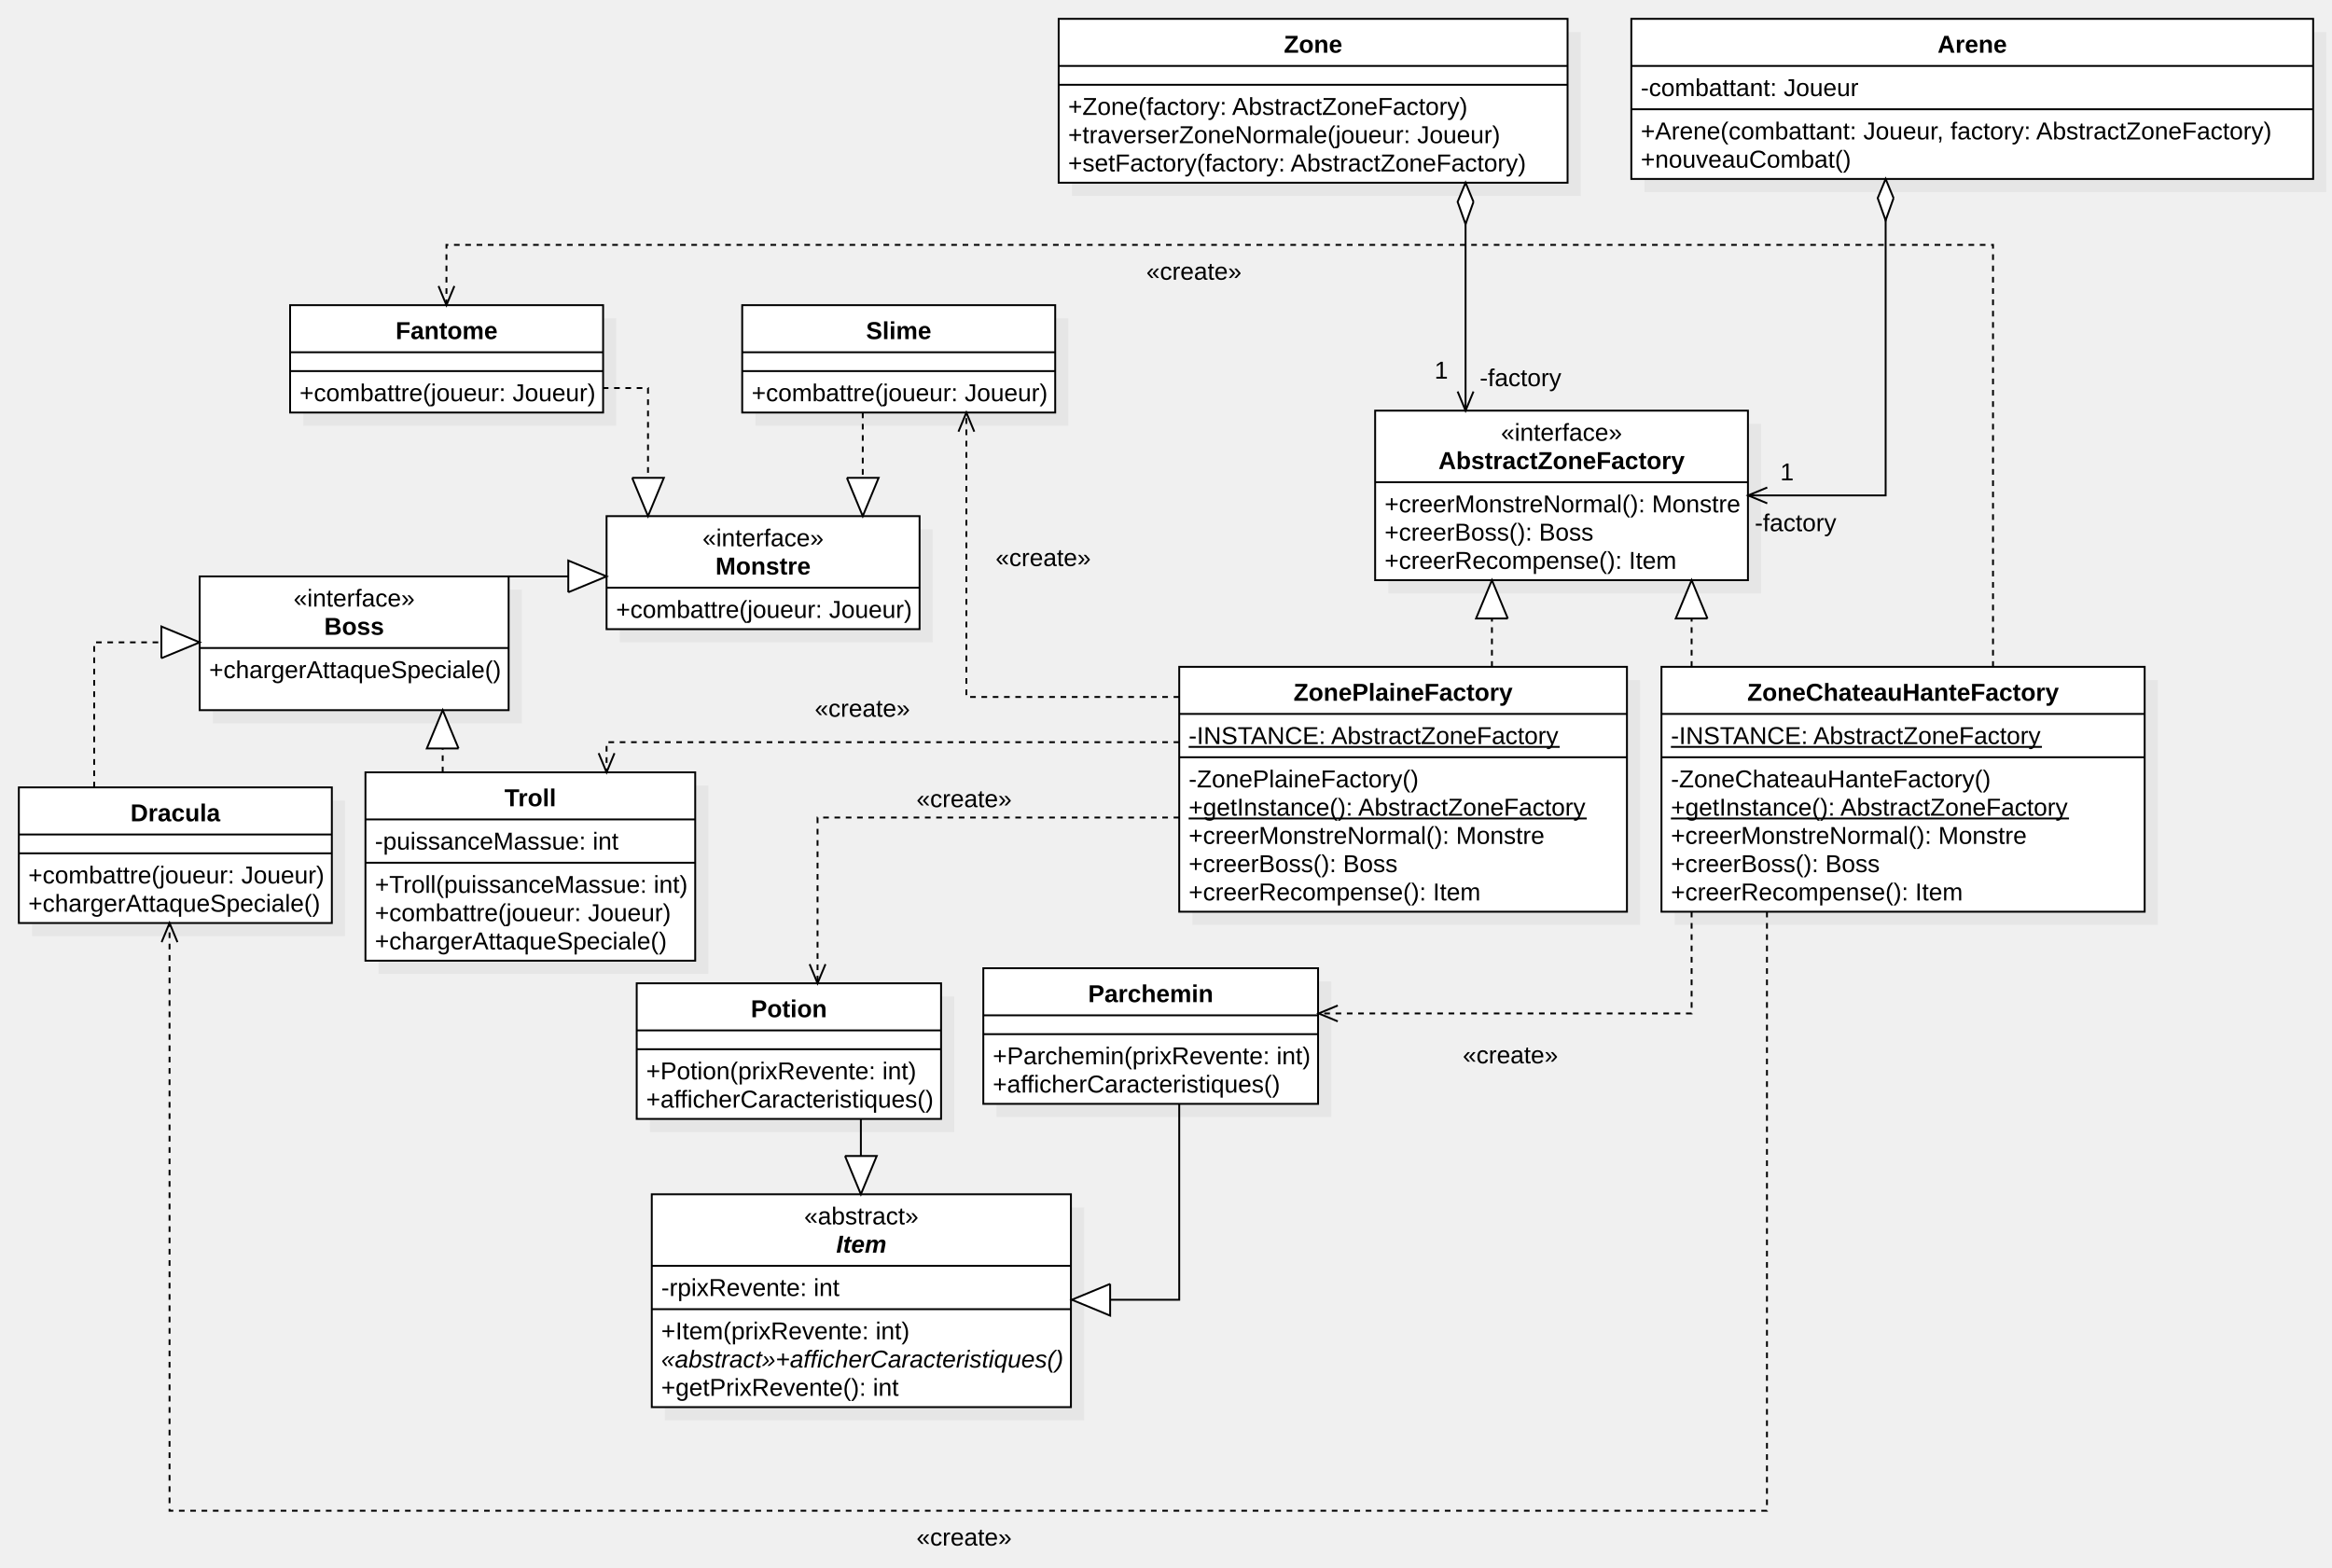
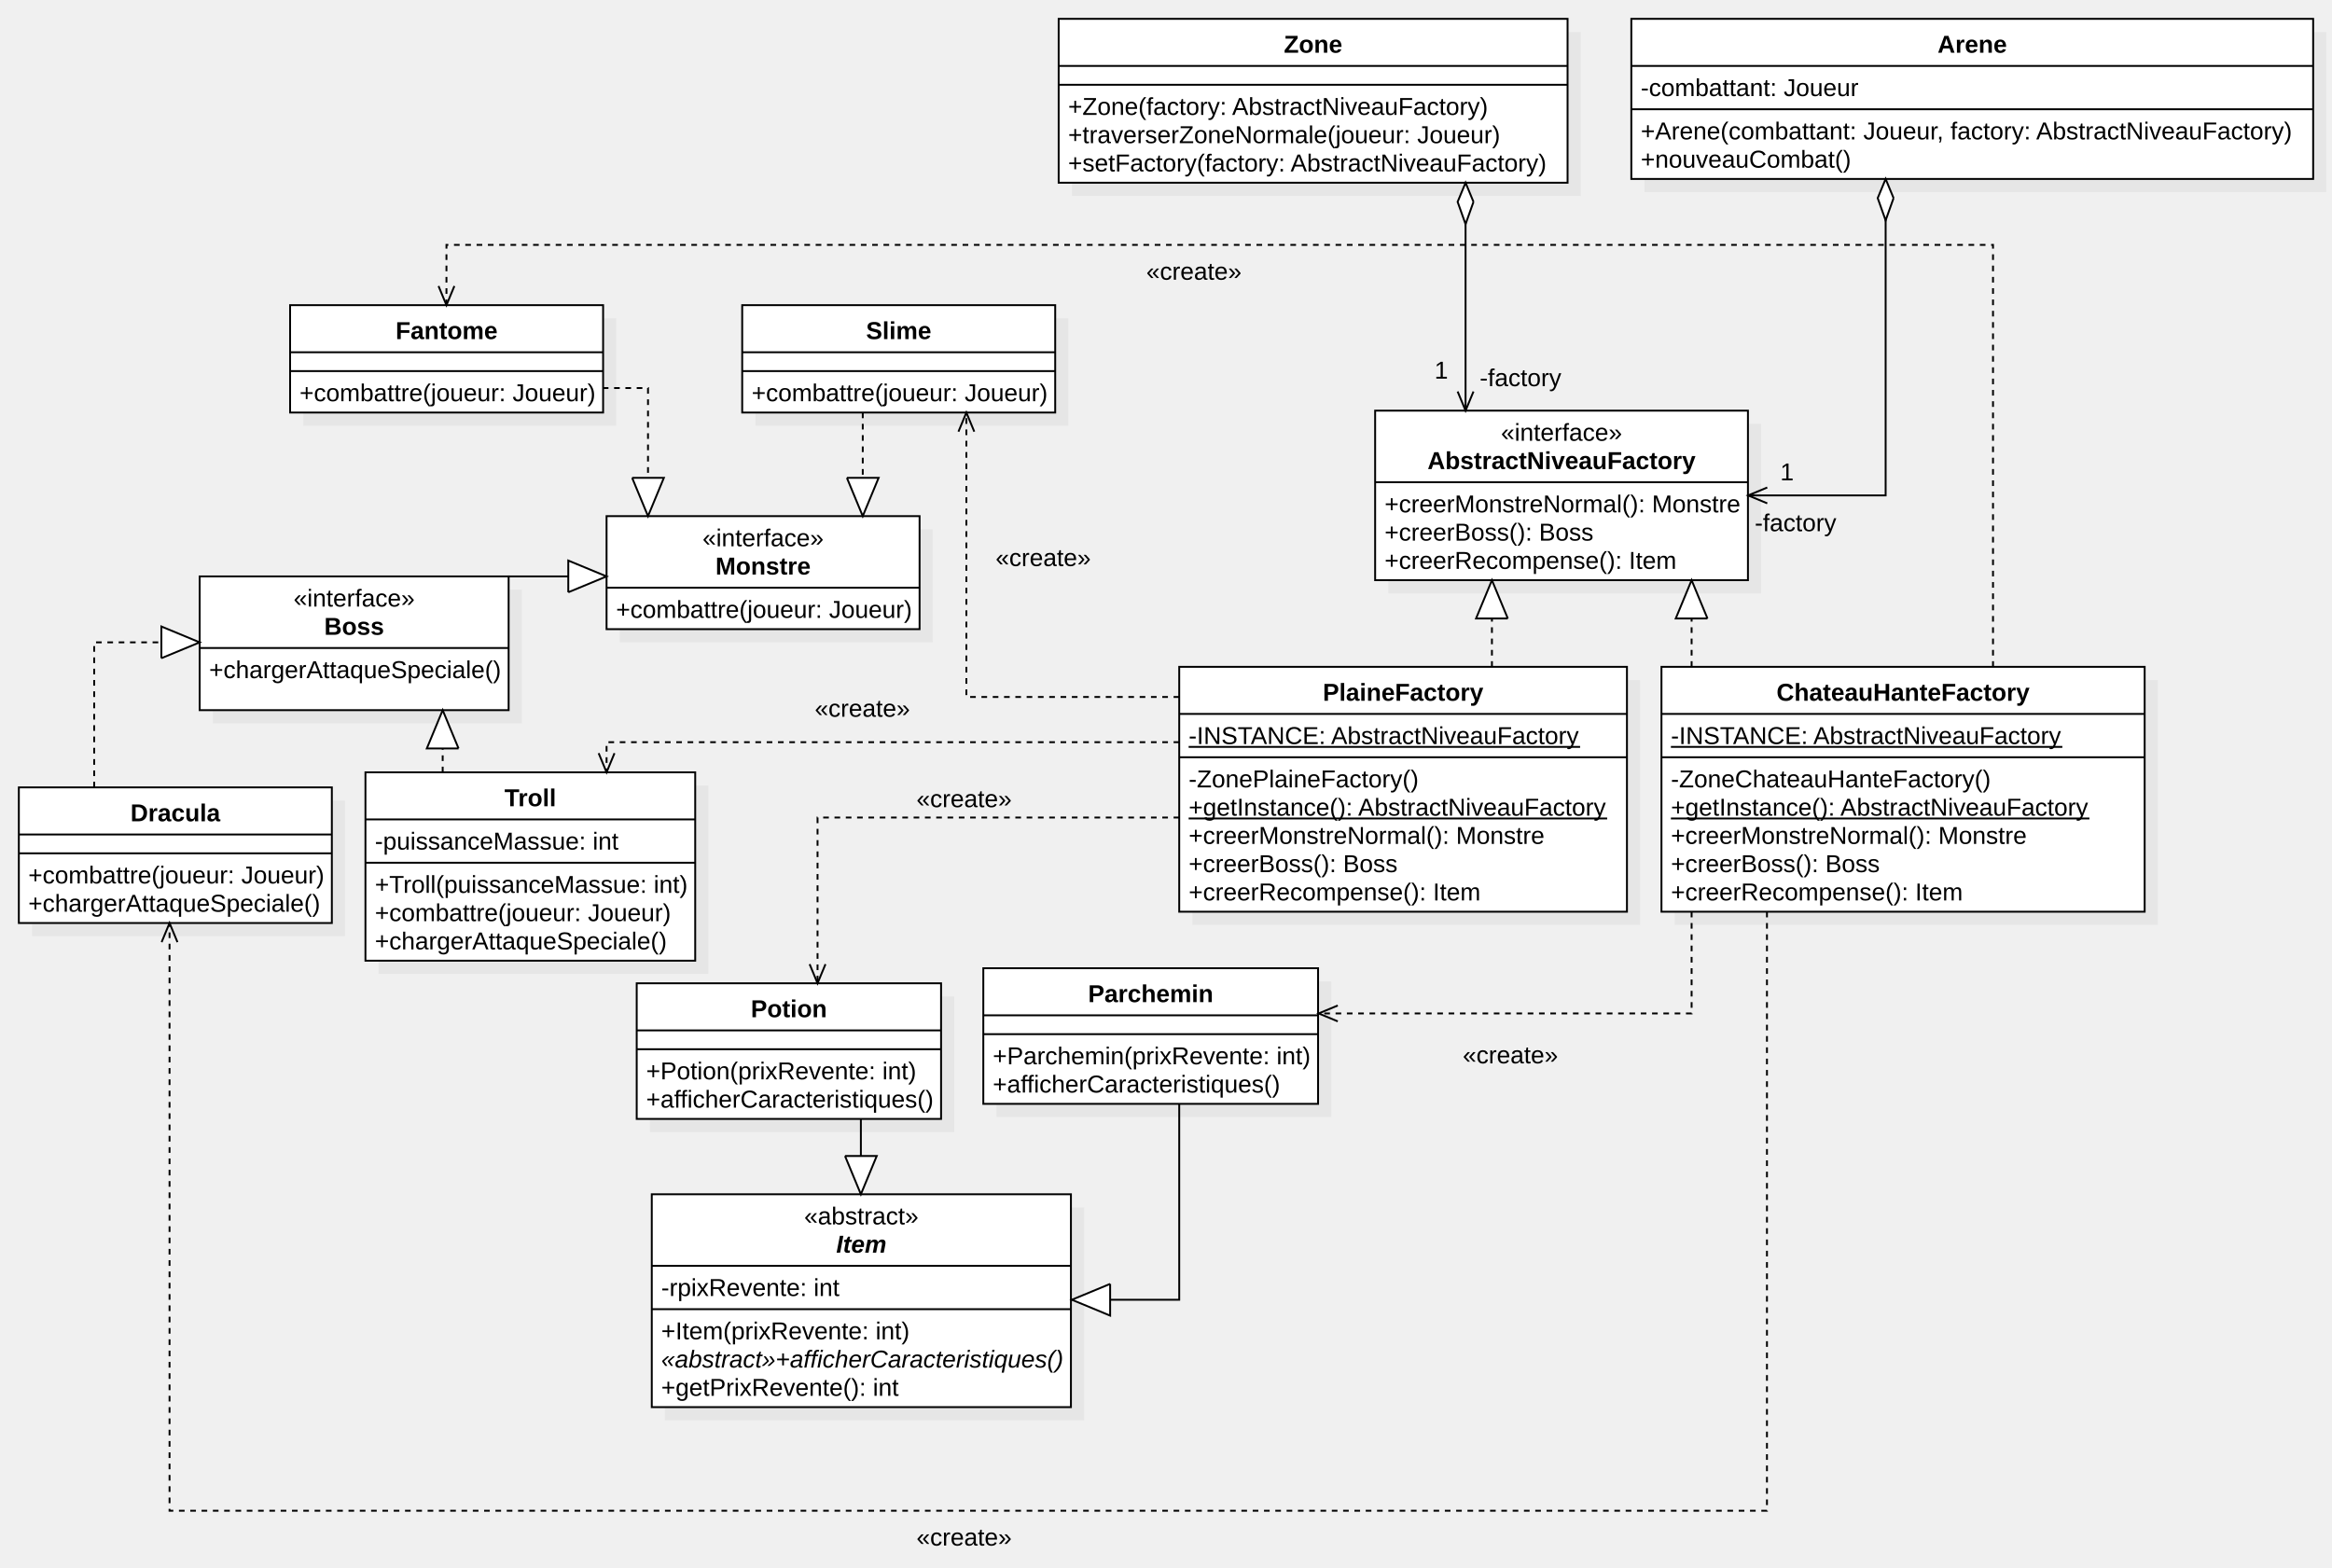
<svg xmlns="http://www.w3.org/2000/svg" version="1.1" width="1237.955" height="832">
  <defs />
  <g>
    <g transform="translate(-14,-14) scale(1,1)">
      <rect fill="#C0C0C0" stroke="none" x="343" y="295" width="166.162" height="60" opacity="0.2" />
    </g>
    <g transform="translate(-14,-14) scale(1,1)">
      <rect fill="#ffffff" stroke="none" x="336" y="288" width="166.162" height="60" />
    </g>
    <g transform="translate(-14,-14) scale(1,1)">
      <path fill="none" stroke="#000000" d="M 336 288 L 502.162 288 L 502.162 348 L 336 348 L 336 288 Z Z" stroke-miterlimit="10" />
    </g>
    <g transform="translate(-14,-14) scale(1,1)">
      <path fill="none" stroke="#000000" d="M 336 326 L 502.162 326" stroke-miterlimit="10" />
    </g>
    <g transform="translate(-14,-14) scale(1,1)">
      <g>
        <path fill="none" stroke="none" />
        <text fill="#000000" stroke="none" font-family="Arial" font-size="13px" font-style="normal" font-weight="normal" text-decoration="none" x="386.92" y="304">«interface»</text>
      </g>
    </g>
    <g transform="translate(-14,-14) scale(1,1)">
      <g>
        <path fill="none" stroke="none" />
        <text fill="#000000" stroke="none" font-family="Arial" font-size="13px" font-style="normal" font-weight="bold" text-decoration="none" x="393.801" y="319">Monstre</text>
      </g>
    </g>
    <g transform="translate(-14,-14) scale(1,1)">
      <g>
        <path fill="none" stroke="none" />
        <text fill="#000000" stroke="none" font-family="Arial" font-size="13px" font-style="normal" font-weight="normal" text-decoration="none" x="341" y="342">+combattre(joueur: Joueur)</text>
      </g>
    </g>
    <g transform="translate(-14,-14) scale(1,1)">
      <rect fill="#C0C0C0" stroke="none" x="415" y="183" width="166.162" height="57" opacity="0.2" />
    </g>
    <g transform="translate(-14,-14) scale(1,1)">
      <rect fill="#ffffff" stroke="none" x="408" y="176" width="166.162" height="57" />
    </g>
    <g transform="translate(-14,-14) scale(1,1)">
      <path fill="none" stroke="#000000" d="M 408 176 L 574.162 176 L 574.162 233 L 408 233 L 408 176 Z Z" stroke-miterlimit="10" />
    </g>
    <g transform="translate(-14,-14) scale(1,1)">
      <path fill="none" stroke="#000000" d="M 408 201 L 574.162 201" stroke-miterlimit="10" />
    </g>
    <g transform="translate(-14,-14) scale(1,1)">
      <path fill="none" stroke="#000000" d="M 408 211 L 574.162 211" stroke-miterlimit="10" />
    </g>
    <g transform="translate(-14,-14) scale(1,1)">
      <g>
        <path fill="none" stroke="none" />
        <text fill="#000000" stroke="none" font-family="Arial" font-size="13px" font-style="normal" font-weight="bold" text-decoration="none" x="473.739" y="194">Slime</text>
      </g>
    </g>
    <g transform="translate(-14,-14) scale(1,1)">
      <g>
        <path fill="none" stroke="none" />
        <text fill="#000000" stroke="none" font-family="Arial" font-size="13px" font-style="normal" font-weight="normal" text-decoration="none" x="413" y="227">+combattre(joueur: Joueur)</text>
      </g>
    </g>
    <g transform="translate(-14,-14) scale(1,1)">
      <rect fill="#C0C0C0" stroke="none" x="175" y="183" width="166.162" height="57" opacity="0.2" />
    </g>
    <g transform="translate(-14,-14) scale(1,1)">
      <rect fill="#ffffff" stroke="none" x="168" y="176" width="166.162" height="57" />
    </g>
    <g transform="translate(-14,-14) scale(1,1)">
      <path fill="none" stroke="#000000" d="M 168 176 L 334.162 176 L 334.162 233 L 168 233 L 168 176 Z Z" stroke-miterlimit="10" />
    </g>
    <g transform="translate(-14,-14) scale(1,1)">
      <path fill="none" stroke="#000000" d="M 168 201 L 334.162 201" stroke-miterlimit="10" />
    </g>
    <g transform="translate(-14,-14) scale(1,1)">
      <path fill="none" stroke="#000000" d="M 168 211 L 334.162 211" stroke-miterlimit="10" />
    </g>
    <g transform="translate(-14,-14) scale(1,1)">
      <g>
        <path fill="none" stroke="none" />
        <text fill="#000000" stroke="none" font-family="Arial" font-size="13px" font-style="normal" font-weight="bold" text-decoration="none" x="223.995" y="194">Fantome</text>
      </g>
    </g>
    <g transform="translate(-14,-14) scale(1,1)">
      <g>
        <path fill="none" stroke="none" />
        <text fill="#000000" stroke="none" font-family="Arial" font-size="13px" font-style="normal" font-weight="normal" text-decoration="none" x="173" y="227">+combattre(joueur: Joueur)</text>
      </g>
    </g>
    <g transform="translate(-14,-14) scale(1,1)">
      <path fill="none" stroke="#000000" d="M 472 233 L 472 288" stroke-miterlimit="10" stroke-dasharray="3" />
    </g>
    <g transform="translate(-14,-14) scale(1,1)">
      <path fill="#FFFFFF" stroke="none" d="M 463.581 267.675 L 472 288 L 480.419 267.675" />
    </g>
    <g transform="translate(-14,-14) scale(1,1)">
      <path fill="none" stroke="#000000" d="M 463.581 267.675 L 472 288 L 480.419 267.675 L 463.581 267.675" stroke-miterlimit="10" />
    </g>
    <g transform="translate(-14,-14) scale(1,1)">
      <path fill="none" stroke="#000000" d="M 334 220 L 358 220 L 358 288" stroke-miterlimit="10" stroke-dasharray="3" />
    </g>
    <g transform="translate(-14,-14) scale(1,1)">
      <path fill="#FFFFFF" stroke="none" d="M 349.581 267.675 L 358 288 L 366.419 267.675" />
    </g>
    <g transform="translate(-14,-14) scale(1,1)">
      <path fill="none" stroke="#000000" d="M 349.581 267.675 L 358 288 L 366.419 267.675 L 349.581 267.675" stroke-miterlimit="10" />
    </g>
    <g transform="translate(-14,-14) scale(1,1)">
      <rect fill="#C0C0C0" stroke="none" x="887" y="31" width="361.955" height="85" opacity="0.2" />
    </g>
    <g transform="translate(-14,-14) scale(1,1)">
      <rect fill="#ffffff" stroke="none" x="880" y="24" width="361.955" height="85" />
    </g>
    <g transform="translate(-14,-14) scale(1,1)">
      <path fill="none" stroke="#000000" d="M 880 24 L 1241.955 24 L 1241.955 109 L 880 109 L 880 24 Z Z" stroke-miterlimit="10" />
    </g>
    <g transform="translate(-14,-14) scale(1,1)">
      <path fill="none" stroke="#000000" d="M 880 49 L 1241.955 49" stroke-miterlimit="10" />
    </g>
    <g transform="translate(-14,-14) scale(1,1)">
      <path fill="none" stroke="#000000" d="M 880 72 L 1241.955 72" stroke-miterlimit="10" />
    </g>
    <g transform="translate(-14,-14) scale(1,1)">
      <g>
        <path fill="none" stroke="none" />
        <text fill="#000000" stroke="none" font-family="Arial" font-size="13px" font-style="normal" font-weight="bold" text-decoration="none" x="1042.553" y="42">Arene</text>
      </g>
    </g>
    <g transform="translate(-14,-14) scale(1,1)">
      <g>
        <path fill="none" stroke="none" />
        <text fill="#000000" stroke="none" font-family="Arial" font-size="13px" font-style="normal" font-weight="normal" text-decoration="none" x="885" y="65">-combattant: Joueur</text>
      </g>
    </g>
    <g transform="translate(-14,-14) scale(1,1)">
      <g>
        <path fill="none" stroke="none" />
-         <text fill="#000000" stroke="none" font-family="Arial" font-size="13px" font-style="normal" font-weight="normal" text-decoration="none" x="885" y="88">+Arene(combattant: Joueur, factory: AbstractZoneFactory)</text>
+         <text fill="#000000" stroke="none" font-family="Arial" font-size="13px" font-style="normal" font-weight="normal" text-decoration="none" x="885" y="88">+Arene(combattant: Joueur, factory: AbstractNiveauFactory)</text>
      </g>
    </g>
    <g transform="translate(-14,-14) scale(1,1)">
      <g>
        <path fill="none" stroke="none" />
        <text fill="#000000" stroke="none" font-family="Arial" font-size="13px" font-style="normal" font-weight="normal" text-decoration="none" x="885" y="103">+nouveauCombat()</text>
      </g>
    </g>
    <g transform="translate(-14,-14) scale(1,1)">
      <rect fill="#C0C0C0" stroke="none" x="583" y="31" width="270.155" height="87" opacity="0.2" />
    </g>
    <g transform="translate(-14,-14) scale(1,1)">
      <rect fill="#ffffff" stroke="none" x="576" y="24" width="270.155" height="87" />
    </g>
    <g transform="translate(-14,-14) scale(1,1)">
      <path fill="none" stroke="#000000" d="M 576 24 L 846.155 24 L 846.155 111 L 576 111 L 576 24 Z Z" stroke-miterlimit="10" />
    </g>
    <g transform="translate(-14,-14) scale(1,1)">
      <path fill="none" stroke="#000000" d="M 576 49 L 846.155 49" stroke-miterlimit="10" />
    </g>
    <g transform="translate(-14,-14) scale(1,1)">
      <path fill="none" stroke="#000000" d="M 576 59 L 846.155 59" stroke-miterlimit="10" />
    </g>
    <g transform="translate(-14,-14) scale(1,1)">
      <g>
        <path fill="none" stroke="none" />
        <text fill="#000000" stroke="none" font-family="Arial" font-size="13px" font-style="normal" font-weight="bold" text-decoration="none" x="695.551" y="42">Zone</text>
      </g>
    </g>
    <g transform="translate(-14,-14) scale(1,1)">
      <g>
        <path fill="none" stroke="none" />
-         <text fill="#000000" stroke="none" font-family="Arial" font-size="13px" font-style="normal" font-weight="normal" text-decoration="none" x="581" y="75">+Zone(factory: AbstractZoneFactory)</text>
+         <text fill="#000000" stroke="none" font-family="Arial" font-size="13px" font-style="normal" font-weight="normal" text-decoration="none" x="581" y="75">+Zone(factory: AbstractNiveauFactory)</text>
      </g>
    </g>
    <g transform="translate(-14,-14) scale(1,1)">
      <g>
        <path fill="none" stroke="none" />
        <text fill="#000000" stroke="none" font-family="Arial" font-size="13px" font-style="normal" font-weight="normal" text-decoration="none" x="581" y="90">+traverserZoneNormale(joueur: Joueur)</text>
      </g>
    </g>
    <g transform="translate(-14,-14) scale(1,1)">
      <g>
        <path fill="none" stroke="none" />
-         <text fill="#000000" stroke="none" font-family="Arial" font-size="13px" font-style="normal" font-weight="normal" text-decoration="none" x="581" y="105">+setFactory(factory: AbstractZoneFactory)</text>
+         <text fill="#000000" stroke="none" font-family="Arial" font-size="13px" font-style="normal" font-weight="normal" text-decoration="none" x="581" y="105">+setFactory(factory: AbstractNiveauFactory)</text>
      </g>
    </g>
    <g transform="translate(-14,-14) scale(1,1)">
      <rect fill="#C0C0C0" stroke="none" x="751" y="239" width="197.906" height="90" opacity="0.2" />
    </g>
    <g transform="translate(-14,-14) scale(1,1)">
      <rect fill="#ffffff" stroke="none" x="744" y="232" width="197.906" height="90" />
    </g>
    <g transform="translate(-14,-14) scale(1,1)">
      <path fill="none" stroke="#000000" d="M 744 232 L 941.906 232 L 941.906 322 L 744 322 L 744 232 Z Z" stroke-miterlimit="10" />
    </g>
    <g transform="translate(-14,-14) scale(1,1)">
      <path fill="none" stroke="#000000" d="M 744 270 L 941.906 270" stroke-miterlimit="10" />
    </g>
    <g transform="translate(-14,-14) scale(1,1)">
      <g>
        <path fill="none" stroke="none" />
        <text fill="#000000" stroke="none" font-family="Arial" font-size="13px" font-style="normal" font-weight="normal" text-decoration="none" x="810.793" y="248">«interface»</text>
      </g>
    </g>
    <g transform="translate(-14,-14) scale(1,1)">
      <g>
        <path fill="none" stroke="none" />
-         <text fill="#000000" stroke="none" font-family="Arial" font-size="13px" font-style="normal" font-weight="bold" text-decoration="none" x="777.579" y="263">AbstractZoneFactory</text>
+         <text fill="#000000" stroke="none" font-family="Arial" font-size="13px" font-style="normal" font-weight="bold" text-decoration="none" x="771.79" y="263">AbstractNiveauFactory</text>
      </g>
    </g>
    <g transform="translate(-14,-14) scale(1,1)">
      <g>
        <path fill="none" stroke="none" />
        <text fill="#000000" stroke="none" font-family="Arial" font-size="13px" font-style="normal" font-weight="normal" text-decoration="none" x="749" y="286">+creerMonstreNormal(): Monstre</text>
      </g>
    </g>
    <g transform="translate(-14,-14) scale(1,1)">
      <g>
        <path fill="none" stroke="none" />
        <text fill="#000000" stroke="none" font-family="Arial" font-size="13px" font-style="normal" font-weight="normal" text-decoration="none" x="749" y="301">+creerBoss(): Boss</text>
      </g>
    </g>
    <g transform="translate(-14,-14) scale(1,1)">
      <g>
        <path fill="none" stroke="none" />
        <text fill="#000000" stroke="none" font-family="Arial" font-size="13px" font-style="normal" font-weight="normal" text-decoration="none" x="749" y="316">+creerRecompense(): Item</text>
      </g>
    </g>
    <g transform="translate(-14,-14) scale(1,1)">
      <rect fill="#C0C0C0" stroke="none" x="127" y="327" width="164.01" height="71" opacity="0.2" />
    </g>
    <g transform="translate(-14,-14) scale(1,1)">
      <rect fill="#ffffff" stroke="none" x="120" y="320" width="164.01" height="71" />
    </g>
    <g transform="translate(-14,-14) scale(1,1)">
      <path fill="none" stroke="#000000" d="M 120 320 L 284.01 320 L 284.01 391 L 120 391 L 120 320 Z Z" stroke-miterlimit="10" />
    </g>
    <g transform="translate(-14,-14) scale(1,1)">
      <path fill="none" stroke="#000000" d="M 120 358 L 284.01 358" stroke-miterlimit="10" />
    </g>
    <g transform="translate(-14,-14) scale(1,1)">
      <g>
        <path fill="none" stroke="none" />
        <text fill="#000000" stroke="none" font-family="Arial" font-size="13px" font-style="normal" font-weight="normal" text-decoration="none" x="169.844" y="336">«interface»</text>
      </g>
    </g>
    <g transform="translate(-14,-14) scale(1,1)">
      <g>
        <path fill="none" stroke="none" />
        <text fill="#000000" stroke="none" font-family="Arial" font-size="13px" font-style="normal" font-weight="bold" text-decoration="none" x="186.11" y="351">Boss</text>
      </g>
    </g>
    <g transform="translate(-14,-14) scale(1,1)">
      <g>
        <path fill="none" stroke="none" />
        <text fill="#000000" stroke="none" font-family="Arial" font-size="13px" font-style="normal" font-weight="normal" text-decoration="none" x="125" y="374">+chargerAttaqueSpeciale()</text>
      </g>
    </g>
    <g transform="translate(-14,-14) scale(1,1)">
      <path fill="none" stroke="#000000" d="M 284 320 L 336 320" stroke-miterlimit="10" />
    </g>
    <g transform="translate(-14,-14) scale(1,1)">
      <path fill="#FFFFFF" stroke="none" d="M 315.675 328.419 L 336 320 L 315.675 311.581" />
    </g>
    <g transform="translate(-14,-14) scale(1,1)">
      <path fill="none" stroke="#000000" d="M 315.675 328.419 L 336 320 L 315.675 311.581 L 315.675 328.419" stroke-miterlimit="10" />
    </g>
    <g transform="translate(-14,-14) scale(1,1)">
      <rect fill="#C0C0C0" stroke="none" x="31" y="439" width="166.162" height="72" opacity="0.2" />
    </g>
    <g transform="translate(-14,-14) scale(1,1)">
      <rect fill="#ffffff" stroke="none" x="24" y="432" width="166.162" height="72" />
    </g>
    <g transform="translate(-14,-14) scale(1,1)">
      <path fill="none" stroke="#000000" d="M 24 432 L 190.162 432 L 190.162 504 L 24 504 L 24 432 Z Z" stroke-miterlimit="10" />
    </g>
    <g transform="translate(-14,-14) scale(1,1)">
      <path fill="none" stroke="#000000" d="M 24 457 L 190.162 457" stroke-miterlimit="10" />
    </g>
    <g transform="translate(-14,-14) scale(1,1)">
      <path fill="none" stroke="#000000" d="M 24 467 L 190.162 467" stroke-miterlimit="10" />
    </g>
    <g transform="translate(-14,-14) scale(1,1)">
      <g>
        <path fill="none" stroke="none" />
        <text fill="#000000" stroke="none" font-family="Arial" font-size="13px" font-style="normal" font-weight="bold" text-decoration="none" x="83.236" y="450">Dracula</text>
      </g>
    </g>
    <g transform="translate(-14,-14) scale(1,1)">
      <g>
        <path fill="none" stroke="none" />
        <text fill="#000000" stroke="none" font-family="Arial" font-size="13px" font-style="normal" font-weight="normal" text-decoration="none" x="29" y="483">+combattre(joueur: Joueur)</text>
      </g>
    </g>
    <g transform="translate(-14,-14) scale(1,1)">
      <g>
        <path fill="none" stroke="none" />
        <text fill="#000000" stroke="none" font-family="Arial" font-size="13px" font-style="normal" font-weight="normal" text-decoration="none" x="29" y="498">+chargerAttaqueSpeciale()</text>
      </g>
    </g>
    <g transform="translate(-14,-14) scale(1,1)">
      <rect fill="#C0C0C0" stroke="none" x="215" y="431" width="175.055" height="100" opacity="0.2" />
    </g>
    <g transform="translate(-14,-14) scale(1,1)">
      <rect fill="#ffffff" stroke="none" x="208" y="424" width="175.055" height="100" />
    </g>
    <g transform="translate(-14,-14) scale(1,1)">
      <path fill="none" stroke="#000000" d="M 208 424 L 383.055 424 L 383.055 524 L 208 524 L 208 424 Z Z" stroke-miterlimit="10" />
    </g>
    <g transform="translate(-14,-14) scale(1,1)">
      <path fill="none" stroke="#000000" d="M 208 449 L 383.055 449" stroke-miterlimit="10" />
    </g>
    <g transform="translate(-14,-14) scale(1,1)">
      <path fill="none" stroke="#000000" d="M 208 472 L 383.055 472" stroke-miterlimit="10" />
    </g>
    <g transform="translate(-14,-14) scale(1,1)">
      <g>
        <path fill="none" stroke="none" />
        <text fill="#000000" stroke="none" font-family="Arial" font-size="13px" font-style="normal" font-weight="bold" text-decoration="none" x="281.804" y="442">Troll</text>
      </g>
    </g>
    <g transform="translate(-14,-14) scale(1,1)">
      <g>
        <path fill="none" stroke="none" />
        <text fill="#000000" stroke="none" font-family="Arial" font-size="13px" font-style="normal" font-weight="normal" text-decoration="none" x="213" y="465">-puissanceMassue: int</text>
      </g>
    </g>
    <g transform="translate(-14,-14) scale(1,1)">
      <g>
        <path fill="none" stroke="none" />
        <text fill="#000000" stroke="none" font-family="Arial" font-size="13px" font-style="normal" font-weight="normal" text-decoration="none" x="213" y="488">+Troll(puissanceMassue: int)</text>
      </g>
    </g>
    <g transform="translate(-14,-14) scale(1,1)">
      <g>
        <path fill="none" stroke="none" />
        <text fill="#000000" stroke="none" font-family="Arial" font-size="13px" font-style="normal" font-weight="normal" text-decoration="none" x="213" y="503">+combattre(joueur: Joueur)</text>
      </g>
    </g>
    <g transform="translate(-14,-14) scale(1,1)">
      <g>
        <path fill="none" stroke="none" />
        <text fill="#000000" stroke="none" font-family="Arial" font-size="13px" font-style="normal" font-weight="normal" text-decoration="none" x="213" y="518">+chargerAttaqueSpeciale()</text>
      </g>
    </g>
    <g transform="translate(-14,-14) scale(1,1)">
      <rect fill="#C0C0C0" stroke="none" x="367" y="655" width="222.51" height="113" opacity="0.2" />
    </g>
    <g transform="translate(-14,-14) scale(1,1)">
      <rect fill="#ffffff" stroke="none" x="360" y="648" width="222.51" height="113" />
    </g>
    <g transform="translate(-14,-14) scale(1,1)">
      <path fill="none" stroke="#000000" d="M 360 648 L 582.51 648 L 582.51 761 L 360 761 L 360 648 Z Z" stroke-miterlimit="10" />
    </g>
    <g transform="translate(-14,-14) scale(1,1)">
      <path fill="none" stroke="#000000" d="M 360 686 L 582.51 686" stroke-miterlimit="10" />
    </g>
    <g transform="translate(-14,-14) scale(1,1)">
      <path fill="none" stroke="#000000" d="M 360 709 L 582.51 709" stroke-miterlimit="10" />
    </g>
    <g transform="translate(-14,-14) scale(1,1)">
      <g>
        <path fill="none" stroke="none" />
        <text fill="#000000" stroke="none" font-family="Arial" font-size="13px" font-style="normal" font-weight="normal" text-decoration="none" x="440.904" y="664">«abstract»</text>
      </g>
    </g>
    <g transform="translate(-14,-14) scale(1,1)">
      <g>
        <path fill="none" stroke="none" />
        <text fill="#000000" stroke="none" font-family="Arial" font-size="13px" font-style="italic" font-weight="bold" text-decoration="none" x="457.89" y="679">Item</text>
      </g>
    </g>
    <g transform="translate(-14,-14) scale(1,1)">
      <g>
        <path fill="none" stroke="none" />
        <text fill="#000000" stroke="none" font-family="Arial" font-size="13px" font-style="normal" font-weight="normal" text-decoration="none" x="365" y="702">-rpixRevente: int</text>
      </g>
    </g>
    <g transform="translate(-14,-14) scale(1,1)">
      <g>
        <path fill="none" stroke="none" />
        <text fill="#000000" stroke="none" font-family="Arial" font-size="13px" font-style="normal" font-weight="normal" text-decoration="none" x="365" y="725">+Item(prixRevente: int)</text>
      </g>
    </g>
    <g transform="translate(-14,-14) scale(1,1)">
      <g>
        <path fill="none" stroke="none" />
        <text fill="#000000" stroke="none" font-family="Arial" font-size="13px" font-style="italic" font-weight="normal" text-decoration="none" x="365" y="740">«abstract»+afficherCaracteristiques()</text>
      </g>
    </g>
    <g transform="translate(-14,-14) scale(1,1)">
      <g>
        <path fill="none" stroke="none" />
        <text fill="#000000" stroke="none" font-family="Arial" font-size="13px" font-style="normal" font-weight="normal" text-decoration="none" x="365" y="755">+getPrixRevente(): int</text>
      </g>
    </g>
    <g transform="translate(-14,-14) scale(1,1)">
      <rect fill="#C0C0C0" stroke="none" x="359" y="543" width="161.572" height="72" opacity="0.2" />
    </g>
    <g transform="translate(-14,-14) scale(1,1)">
      <rect fill="#ffffff" stroke="none" x="352" y="536" width="161.572" height="72" />
    </g>
    <g transform="translate(-14,-14) scale(1,1)">
      <path fill="none" stroke="#000000" d="M 352 536 L 513.572 536 L 513.572 608 L 352 608 L 352 536 Z Z" stroke-miterlimit="10" />
    </g>
    <g transform="translate(-14,-14) scale(1,1)">
      <path fill="none" stroke="#000000" d="M 352 561 L 513.572 561" stroke-miterlimit="10" />
    </g>
    <g transform="translate(-14,-14) scale(1,1)">
      <path fill="none" stroke="#000000" d="M 352 571 L 513.572 571" stroke-miterlimit="10" />
    </g>
    <g transform="translate(-14,-14) scale(1,1)">
      <g>
        <path fill="none" stroke="none" />
        <text fill="#000000" stroke="none" font-family="Arial" font-size="13px" font-style="normal" font-weight="bold" text-decoration="none" x="412.569" y="554">Potion</text>
      </g>
    </g>
    <g transform="translate(-14,-14) scale(1,1)">
      <g>
        <path fill="none" stroke="none" />
        <text fill="#000000" stroke="none" font-family="Arial" font-size="13px" font-style="normal" font-weight="normal" text-decoration="none" x="357" y="587">+Potion(prixRevente: int)</text>
      </g>
    </g>
    <g transform="translate(-14,-14) scale(1,1)">
      <g>
        <path fill="none" stroke="none" />
        <text fill="#000000" stroke="none" font-family="Arial" font-size="13px" font-style="normal" font-weight="normal" text-decoration="none" x="357" y="602">+afficherCaracteristiques()</text>
      </g>
    </g>
    <g transform="translate(-14,-14) scale(1,1)">
      <rect fill="#C0C0C0" stroke="none" x="543" y="535" width="177.708" height="72" opacity="0.2" />
    </g>
    <g transform="translate(-14,-14) scale(1,1)">
      <rect fill="#ffffff" stroke="none" x="536" y="528" width="177.708" height="72" />
    </g>
    <g transform="translate(-14,-14) scale(1,1)">
      <path fill="none" stroke="#000000" d="M 536 528 L 713.708 528 L 713.708 600 L 536 600 L 536 528 Z Z" stroke-miterlimit="10" />
    </g>
    <g transform="translate(-14,-14) scale(1,1)">
      <path fill="none" stroke="#000000" d="M 536 553 L 713.708 553" stroke-miterlimit="10" />
    </g>
    <g transform="translate(-14,-14) scale(1,1)">
      <path fill="none" stroke="#000000" d="M 536 563 L 713.708 563" stroke-miterlimit="10" />
    </g>
    <g transform="translate(-14,-14) scale(1,1)">
      <g>
        <path fill="none" stroke="none" />
        <text fill="#000000" stroke="none" font-family="Arial" font-size="13px" font-style="normal" font-weight="bold" text-decoration="none" x="591.618" y="546">Parchemin</text>
      </g>
    </g>
    <g transform="translate(-14,-14) scale(1,1)">
      <g>
        <path fill="none" stroke="none" />
        <text fill="#000000" stroke="none" font-family="Arial" font-size="13px" font-style="normal" font-weight="normal" text-decoration="none" x="541" y="579">+Parchemin(prixRevente: int)</text>
      </g>
    </g>
    <g transform="translate(-14,-14) scale(1,1)">
      <g>
        <path fill="none" stroke="none" />
        <text fill="#000000" stroke="none" font-family="Arial" font-size="13px" font-style="normal" font-weight="normal" text-decoration="none" x="541" y="594">+afficherCaracteristiques()</text>
      </g>
    </g>
    <g transform="translate(-14,-14) scale(1,1)">
      <path fill="none" stroke="#000000" d="M 64 432 L 64 355 L 120 355" stroke-miterlimit="10" stroke-dasharray="3" />
    </g>
    <g transform="translate(-14,-14) scale(1,1)">
      <path fill="#FFFFFF" stroke="none" d="M 99.675 363.419 L 120 355 L 99.675 346.581" />
    </g>
    <g transform="translate(-14,-14) scale(1,1)">
      <path fill="none" stroke="#000000" d="M 99.675 363.419 L 120 355 L 99.675 346.581 L 99.675 363.419" stroke-miterlimit="10" />
    </g>
    <g transform="translate(-14,-14) scale(1,1)">
      <path fill="none" stroke="#000000" d="M 249 424 L 249 391" stroke-miterlimit="10" stroke-dasharray="3" />
    </g>
    <g transform="translate(-14,-14) scale(1,1)">
      <path fill="#FFFFFF" stroke="none" d="M 257.419 411.325 L 249 391 L 240.581 411.325" />
    </g>
    <g transform="translate(-14,-14) scale(1,1)">
      <path fill="none" stroke="#000000" d="M 257.419 411.325 L 249 391 L 240.581 411.325 L 257.419 411.325" stroke-miterlimit="10" />
    </g>
    <g transform="translate(-14,-14) scale(1,1)">
      <path fill="none" stroke="#000000" d="M 471 608 L 471 648" stroke-miterlimit="10" />
    </g>
    <g transform="translate(-14,-14) scale(1,1)">
      <path fill="#FFFFFF" stroke="none" d="M 462.581 627.675 L 471 648 L 479.419 627.675" />
    </g>
    <g transform="translate(-14,-14) scale(1,1)">
      <path fill="none" stroke="#000000" d="M 462.581 627.675 L 471 648 L 479.419 627.675 L 462.581 627.675" stroke-miterlimit="10" />
    </g>
    <g transform="translate(-14,-14) scale(1,1)">
      <path fill="none" stroke="#000000" d="M 640 600 L 640 704 L 583 704" stroke-miterlimit="10" />
    </g>
    <g transform="translate(-14,-14) scale(1,1)">
      <path fill="#FFFFFF" stroke="none" d="M 603.325 695.581 L 583 704 L 603.325 712.419" />
    </g>
    <g transform="translate(-14,-14) scale(1,1)">
      <path fill="none" stroke="#000000" d="M 603.325 695.581 L 583 704 L 603.325 712.419 L 603.325 695.581" stroke-miterlimit="10" />
    </g>
    <g transform="translate(-14,-14) scale(1,1)">
      <rect fill="#C0C0C0" stroke="none" x="647" y="375" width="237.674" height="130" opacity="0.2" />
    </g>
    <g transform="translate(-14,-14) scale(1,1)">
      <rect fill="#ffffff" stroke="none" x="640" y="368" width="237.674" height="130" />
    </g>
    <g transform="translate(-14,-14) scale(1,1)">
      <path fill="none" stroke="#000000" d="M 640 368 L 877.674 368 L 877.674 498 L 640 498 L 640 368 Z Z" stroke-miterlimit="10" />
    </g>
    <g transform="translate(-14,-14) scale(1,1)">
      <path fill="none" stroke="#000000" d="M 640 393 L 877.674 393" stroke-miterlimit="10" />
    </g>
    <g transform="translate(-14,-14) scale(1,1)">
      <path fill="none" stroke="#000000" d="M 640 416 L 877.674 416" stroke-miterlimit="10" />
    </g>
    <g transform="translate(-14,-14) scale(1,1)">
      <g>
        <path fill="none" stroke="none" />
-         <text fill="#000000" stroke="none" font-family="Arial" font-size="13px" font-style="normal" font-weight="bold" text-decoration="none" x="700.683" y="386">ZonePlaineFactory</text>
-       </g>
-     </g>
-     <g transform="translate(-14,-14) scale(1,1)">
-       <g>
-         <path fill="none" stroke="none" />
-         <text fill="#000000" stroke="none" font-family="Arial" font-size="13px" font-style="normal" font-weight="normal" text-decoration="none" x="645" y="409">-INSTANCE: AbstractZoneFactory</text>
-         <path fill="none" stroke="#000000" d="M 645 410.5 L 841.974 410.5" stroke-miterlimit="10" />
+         <text fill="#000000" stroke="none" font-family="Arial" font-size="13px" font-style="normal" font-weight="bold" text-decoration="none" x="716.209" y="386">PlaineFactory</text>
+       </g>
+     </g>
+     <g transform="translate(-14,-14) scale(1,1)">
+       <g>
+         <path fill="none" stroke="none" />
+         <text fill="#000000" stroke="none" font-family="Arial" font-size="13px" font-style="normal" font-weight="normal" text-decoration="none" x="645" y="409">-INSTANCE: AbstractNiveauFactory</text>
+         <path fill="none" stroke="#000000" d="M 645 410.5 L 852.81 410.5" stroke-miterlimit="10" />
      </g>
    </g>
    <g transform="translate(-14,-14) scale(1,1)">
      <g>
        <path fill="none" stroke="none" />
        <text fill="#000000" stroke="none" font-family="Arial" font-size="13px" font-style="normal" font-weight="normal" text-decoration="none" x="645" y="432">-ZonePlaineFactory()</text>
      </g>
    </g>
    <g transform="translate(-14,-14) scale(1,1)">
      <g>
        <path fill="none" stroke="none" />
-         <text fill="#000000" stroke="none" font-family="Arial" font-size="13px" font-style="normal" font-weight="normal" text-decoration="none" x="645" y="447">+getInstance(): AbstractZoneFactory</text>
-         <path fill="none" stroke="#000000" d="M 645 448.5 L 856.345 448.5" stroke-miterlimit="10" />
+         <text fill="#000000" stroke="none" font-family="Arial" font-size="13px" font-style="normal" font-weight="normal" text-decoration="none" x="645" y="447">+getInstance(): AbstractNiveauFactory</text>
+         <path fill="none" stroke="#000000" d="M 645 448.5 L 867.181 448.5" stroke-miterlimit="10" />
      </g>
    </g>
    <g transform="translate(-14,-14) scale(1,1)">
      <g>
        <path fill="none" stroke="none" />
        <text fill="#000000" stroke="none" font-family="Arial" font-size="13px" font-style="normal" font-weight="normal" text-decoration="none" x="645" y="462">+creerMonstreNormal(): Monstre</text>
      </g>
    </g>
    <g transform="translate(-14,-14) scale(1,1)">
      <g>
        <path fill="none" stroke="none" />
        <text fill="#000000" stroke="none" font-family="Arial" font-size="13px" font-style="normal" font-weight="normal" text-decoration="none" x="645" y="477">+creerBoss(): Boss</text>
      </g>
    </g>
    <g transform="translate(-14,-14) scale(1,1)">
      <g>
        <path fill="none" stroke="none" />
        <text fill="#000000" stroke="none" font-family="Arial" font-size="13px" font-style="normal" font-weight="normal" text-decoration="none" x="645" y="492">+creerRecompense(): Item</text>
      </g>
    </g>
    <g transform="translate(-14,-14) scale(1,1)">
      <rect fill="#C0C0C0" stroke="none" x="903" y="375" width="256.501" height="130" opacity="0.2" />
    </g>
    <g transform="translate(-14,-14) scale(1,1)">
      <rect fill="#ffffff" stroke="none" x="896" y="368" width="256.501" height="130" />
    </g>
    <g transform="translate(-14,-14) scale(1,1)">
      <path fill="none" stroke="#000000" d="M 896 368 L 1152.501 368 L 1152.501 498 L 896 498 L 896 368 Z Z" stroke-miterlimit="10" />
    </g>
    <g transform="translate(-14,-14) scale(1,1)">
      <path fill="none" stroke="#000000" d="M 896 393 L 1152.501 393" stroke-miterlimit="10" />
    </g>
    <g transform="translate(-14,-14) scale(1,1)">
      <path fill="none" stroke="#000000" d="M 896 416 L 1152.501 416" stroke-miterlimit="10" />
    </g>
    <g transform="translate(-14,-14) scale(1,1)">
      <g>
        <path fill="none" stroke="none" />
-         <text fill="#000000" stroke="none" font-family="Arial" font-size="13px" font-style="normal" font-weight="bold" text-decoration="none" x="941.541" y="386">ZoneChateauHanteFactory</text>
-       </g>
-     </g>
-     <g transform="translate(-14,-14) scale(1,1)">
-       <g>
-         <path fill="none" stroke="none" />
-         <text fill="#000000" stroke="none" font-family="Arial" font-size="13px" font-style="normal" font-weight="normal" text-decoration="none" x="901" y="409">-INSTANCE: AbstractZoneFactory</text>
-         <path fill="none" stroke="#000000" d="M 901 410.5 L 1097.974 410.5" stroke-miterlimit="10" />
+         <text fill="#000000" stroke="none" font-family="Arial" font-size="13px" font-style="normal" font-weight="bold" text-decoration="none" x="957.067" y="386">ChateauHanteFactory</text>
+       </g>
+     </g>
+     <g transform="translate(-14,-14) scale(1,1)">
+       <g>
+         <path fill="none" stroke="none" />
+         <text fill="#000000" stroke="none" font-family="Arial" font-size="13px" font-style="normal" font-weight="normal" text-decoration="none" x="901" y="409">-INSTANCE: AbstractNiveauFactory</text>
+         <path fill="none" stroke="#000000" d="M 901 410.5 L 1108.81 410.5" stroke-miterlimit="10" />
      </g>
    </g>
    <g transform="translate(-14,-14) scale(1,1)">
      <g>
        <path fill="none" stroke="none" />
        <text fill="#000000" stroke="none" font-family="Arial" font-size="13px" font-style="normal" font-weight="normal" text-decoration="none" x="901" y="432">-ZoneChateauHanteFactory()</text>
      </g>
    </g>
    <g transform="translate(-14,-14) scale(1,1)">
      <g>
        <path fill="none" stroke="none" />
-         <text fill="#000000" stroke="none" font-family="Arial" font-size="13px" font-style="normal" font-weight="normal" text-decoration="none" x="901" y="447">+getInstance(): AbstractZoneFactory</text>
-         <path fill="none" stroke="#000000" d="M 901 448.5 L 1112.345 448.5" stroke-miterlimit="10" />
+         <text fill="#000000" stroke="none" font-family="Arial" font-size="13px" font-style="normal" font-weight="normal" text-decoration="none" x="901" y="447">+getInstance(): AbstractNiveauFactory</text>
+         <path fill="none" stroke="#000000" d="M 901 448.5 L 1123.181 448.5" stroke-miterlimit="10" />
      </g>
    </g>
    <g transform="translate(-14,-14) scale(1,1)">
      <g>
        <path fill="none" stroke="none" />
        <text fill="#000000" stroke="none" font-family="Arial" font-size="13px" font-style="normal" font-weight="normal" text-decoration="none" x="901" y="462">+creerMonstreNormal(): Monstre</text>
      </g>
    </g>
    <g transform="translate(-14,-14) scale(1,1)">
      <g>
        <path fill="none" stroke="none" />
        <text fill="#000000" stroke="none" font-family="Arial" font-size="13px" font-style="normal" font-weight="normal" text-decoration="none" x="901" y="477">+creerBoss(): Boss</text>
      </g>
    </g>
    <g transform="translate(-14,-14) scale(1,1)">
      <g>
        <path fill="none" stroke="none" />
        <text fill="#000000" stroke="none" font-family="Arial" font-size="13px" font-style="normal" font-weight="normal" text-decoration="none" x="901" y="492">+creerRecompense(): Item</text>
      </g>
    </g>
    <g transform="translate(-14,-14) scale(1,1)">
      <path fill="none" stroke="#000000" d="M 806 368 L 806 322" stroke-miterlimit="10" stroke-dasharray="3" />
    </g>
    <g transform="translate(-14,-14) scale(1,1)">
      <path fill="#FFFFFF" stroke="none" d="M 814.419 342.325 L 806 322 L 797.581 342.325" />
    </g>
    <g transform="translate(-14,-14) scale(1,1)">
      <path fill="none" stroke="#000000" d="M 814.419 342.325 L 806 322 L 797.581 342.325 L 814.419 342.325" stroke-miterlimit="10" />
    </g>
    <g transform="translate(-14,-14) scale(1,1)">
      <path fill="none" stroke="#000000" d="M 912 368 L 912 322" stroke-miterlimit="10" stroke-dasharray="3" />
    </g>
    <g transform="translate(-14,-14) scale(1,1)">
      <path fill="#FFFFFF" stroke="none" d="M 920.419 342.325 L 912 322 L 903.581 342.325" />
    </g>
    <g transform="translate(-14,-14) scale(1,1)">
      <path fill="none" stroke="#000000" d="M 920.419 342.325 L 912 322 L 903.581 342.325 L 920.419 342.325" stroke-miterlimit="10" />
    </g>
    <g transform="translate(-14,-14) scale(1,1)">
      <path fill="none" stroke="#000000" d="M 640 384 L 527 384 L 527 233" stroke-miterlimit="10" stroke-dasharray="3" />
    </g>
    <g transform="translate(-14,-14) scale(1,1)">
      <path fill="none" stroke="#000000" d="M 531.21 243.163 L 527 233 L 522.79 243.163" stroke-miterlimit="10" />
    </g>
    <g transform="translate(-14,-14) scale(1,1)">
      <g>
        <path fill="none" stroke="none" />
        <text fill="#000000" stroke="none" font-family="Arial" font-size="13px" font-style="normal" font-weight="normal" text-decoration="none" x="542.5" y="314.5">«create»</text>
      </g>
    </g>
    <g transform="translate(-14,-14) scale(1,1)">
      <path fill="none" stroke="#000000" d="M 640 408 L 336 408 L 336 424" stroke-miterlimit="10" stroke-dasharray="3" />
    </g>
    <g transform="translate(-14,-14) scale(1,1)">
      <path fill="none" stroke="#000000" d="M 331.79 413.837 L 336 424 L 340.21 413.837" stroke-miterlimit="10" />
    </g>
    <g transform="translate(-14,-14) scale(1,1)">
      <g>
        <path fill="none" stroke="none" />
        <text fill="#000000" stroke="none" font-family="Arial" font-size="13px" font-style="normal" font-weight="normal" text-decoration="none" x="446.5" y="394.5">«create»</text>
      </g>
    </g>
    <g transform="translate(-14,-14) scale(1,1)">
      <path fill="none" stroke="#000000" d="M 640 448 L 448 448 L 448 536" stroke-miterlimit="10" stroke-dasharray="3" />
    </g>
    <g transform="translate(-14,-14) scale(1,1)">
      <path fill="none" stroke="#000000" d="M 443.79 525.837 L 448 536 L 452.21 525.837" stroke-miterlimit="10" />
    </g>
    <g transform="translate(-14,-14) scale(1,1)">
      <g>
        <path fill="none" stroke="none" />
        <text fill="#000000" stroke="none" font-family="Arial" font-size="13px" font-style="normal" font-weight="normal" text-decoration="none" x="500.5" y="442.5">«create»</text>
      </g>
    </g>
    <g transform="translate(-14,-14) scale(1,1)">
      <path fill="none" stroke="#000000" d="M 912 498 L 912 552 L 714 552" stroke-miterlimit="10" stroke-dasharray="3" />
    </g>
    <g transform="translate(-14,-14) scale(1,1)">
      <path fill="none" stroke="#000000" d="M 724.163 547.79 L 714 552 L 724.163 556.21" stroke-miterlimit="10" />
    </g>
    <g transform="translate(-14,-14) scale(1,1)">
      <g>
        <path fill="none" stroke="none" />
        <text fill="#000000" stroke="none" font-family="Arial" font-size="13px" font-style="normal" font-weight="normal" text-decoration="none" x="790.5" y="578.5">«create»</text>
      </g>
    </g>
    <g transform="translate(-14,-14) scale(1,1)">
      <path fill="none" stroke="#000000" d="M 952 498 L 952 816 L 104 816 L 104 504" stroke-miterlimit="10" stroke-dasharray="3" />
    </g>
    <g transform="translate(-14,-14) scale(1,1)">
      <path fill="none" stroke="#000000" d="M 108.21 514.163 L 104 504 L 99.79 514.163" stroke-miterlimit="10" />
    </g>
    <g transform="translate(-14,-14) scale(1,1)">
      <g>
        <path fill="none" stroke="none" />
        <text fill="#000000" stroke="none" font-family="Arial" font-size="13px" font-style="normal" font-weight="normal" text-decoration="none" x="500.5" y="834.5">«create»</text>
      </g>
    </g>
    <g transform="translate(-14,-14) scale(1,1)">
      <path fill="none" stroke="#000000" d="M 792 111 L 792 232" stroke-miterlimit="10" />
    </g>
    <g transform="translate(-14,-14) scale(1,1)">
      <path fill="none" stroke="#000000" d="M 787.79 221.837 L 792 232 L 796.21 221.837" stroke-miterlimit="10" />
    </g>
    <g transform="translate(-14,-14) scale(1,1)">
      <path fill="#FFFFFF" stroke="none" d="M 796.21 121.163 L 792 111 L 787.79 121.163 L 792 133" />
    </g>
    <g transform="translate(-14,-14) scale(1,1)">
      <path fill="none" stroke="#000000" d="M 796.21 121.163 L 792 111 L 787.79 121.163 L 792 133 L 796.21 121.163" stroke-miterlimit="10" />
    </g>
    <g transform="translate(-14,-14) scale(1,1)">
      <g>
        <path fill="none" stroke="none" />
        <text fill="#000000" stroke="none" font-family="Arial" font-size="13px" font-style="normal" font-weight="normal" text-decoration="none" x="799.5" y="219">-factory</text>
      </g>
    </g>
    <g transform="translate(-14,-14) scale(1,1)">
      <g>
        <path fill="none" stroke="none" />
        <text fill="#000000" stroke="none" font-family="Arial" font-size="13px" font-style="normal" font-weight="normal" text-decoration="none" x="775.5" y="215">1</text>
      </g>
    </g>
    <g transform="translate(-14,-14) scale(1,1)">
      <path fill="none" stroke="#000000" d="M 1015 109 L 1015 277 L 942 277" stroke-miterlimit="10" />
    </g>
    <g transform="translate(-14,-14) scale(1,1)">
      <path fill="none" stroke="#000000" d="M 952.163 272.79 L 942 277 L 952.163 281.21" stroke-miterlimit="10" />
    </g>
    <g transform="translate(-14,-14) scale(1,1)">
      <path fill="#FFFFFF" stroke="none" d="M 1019.21 119.163 L 1015 109 L 1010.79 119.163 L 1015 131" />
    </g>
    <g transform="translate(-14,-14) scale(1,1)">
      <path fill="none" stroke="#000000" d="M 1019.21 119.163 L 1015 109 L 1010.79 119.163 L 1015 131 L 1019.21 119.163" stroke-miterlimit="10" />
    </g>
    <g transform="translate(-14,-14) scale(1,1)">
      <g>
        <path fill="none" stroke="none" />
        <text fill="#000000" stroke="none" font-family="Arial" font-size="13px" font-style="normal" font-weight="normal" text-decoration="none" x="945.5" y="296">-factory</text>
      </g>
    </g>
    <g transform="translate(-14,-14) scale(1,1)">
      <g>
        <path fill="none" stroke="none" />
        <text fill="#000000" stroke="none" font-family="Arial" font-size="13px" font-style="normal" font-weight="normal" text-decoration="none" x="959.03" y="269">1</text>
      </g>
    </g>
    <g transform="translate(-14,-14) scale(1,1)">
      <path fill="none" stroke="#000000" d="M 1072 368 L 1072 144 L 251 144 L 251 176" stroke-miterlimit="10" stroke-dasharray="3" />
    </g>
    <g transform="translate(-14,-14) scale(1,1)">
      <path fill="none" stroke="#000000" d="M 246.79 165.837 L 251 176 L 255.21 165.837" stroke-miterlimit="10" />
    </g>
    <g transform="translate(-14,-14) scale(1,1)">
      <g>
        <path fill="none" stroke="none" />
        <text fill="#000000" stroke="none" font-family="Arial" font-size="13px" font-style="normal" font-weight="normal" text-decoration="none" x="622.5" y="162.5">«create»</text>
      </g>
    </g>
  </g>
</svg>
